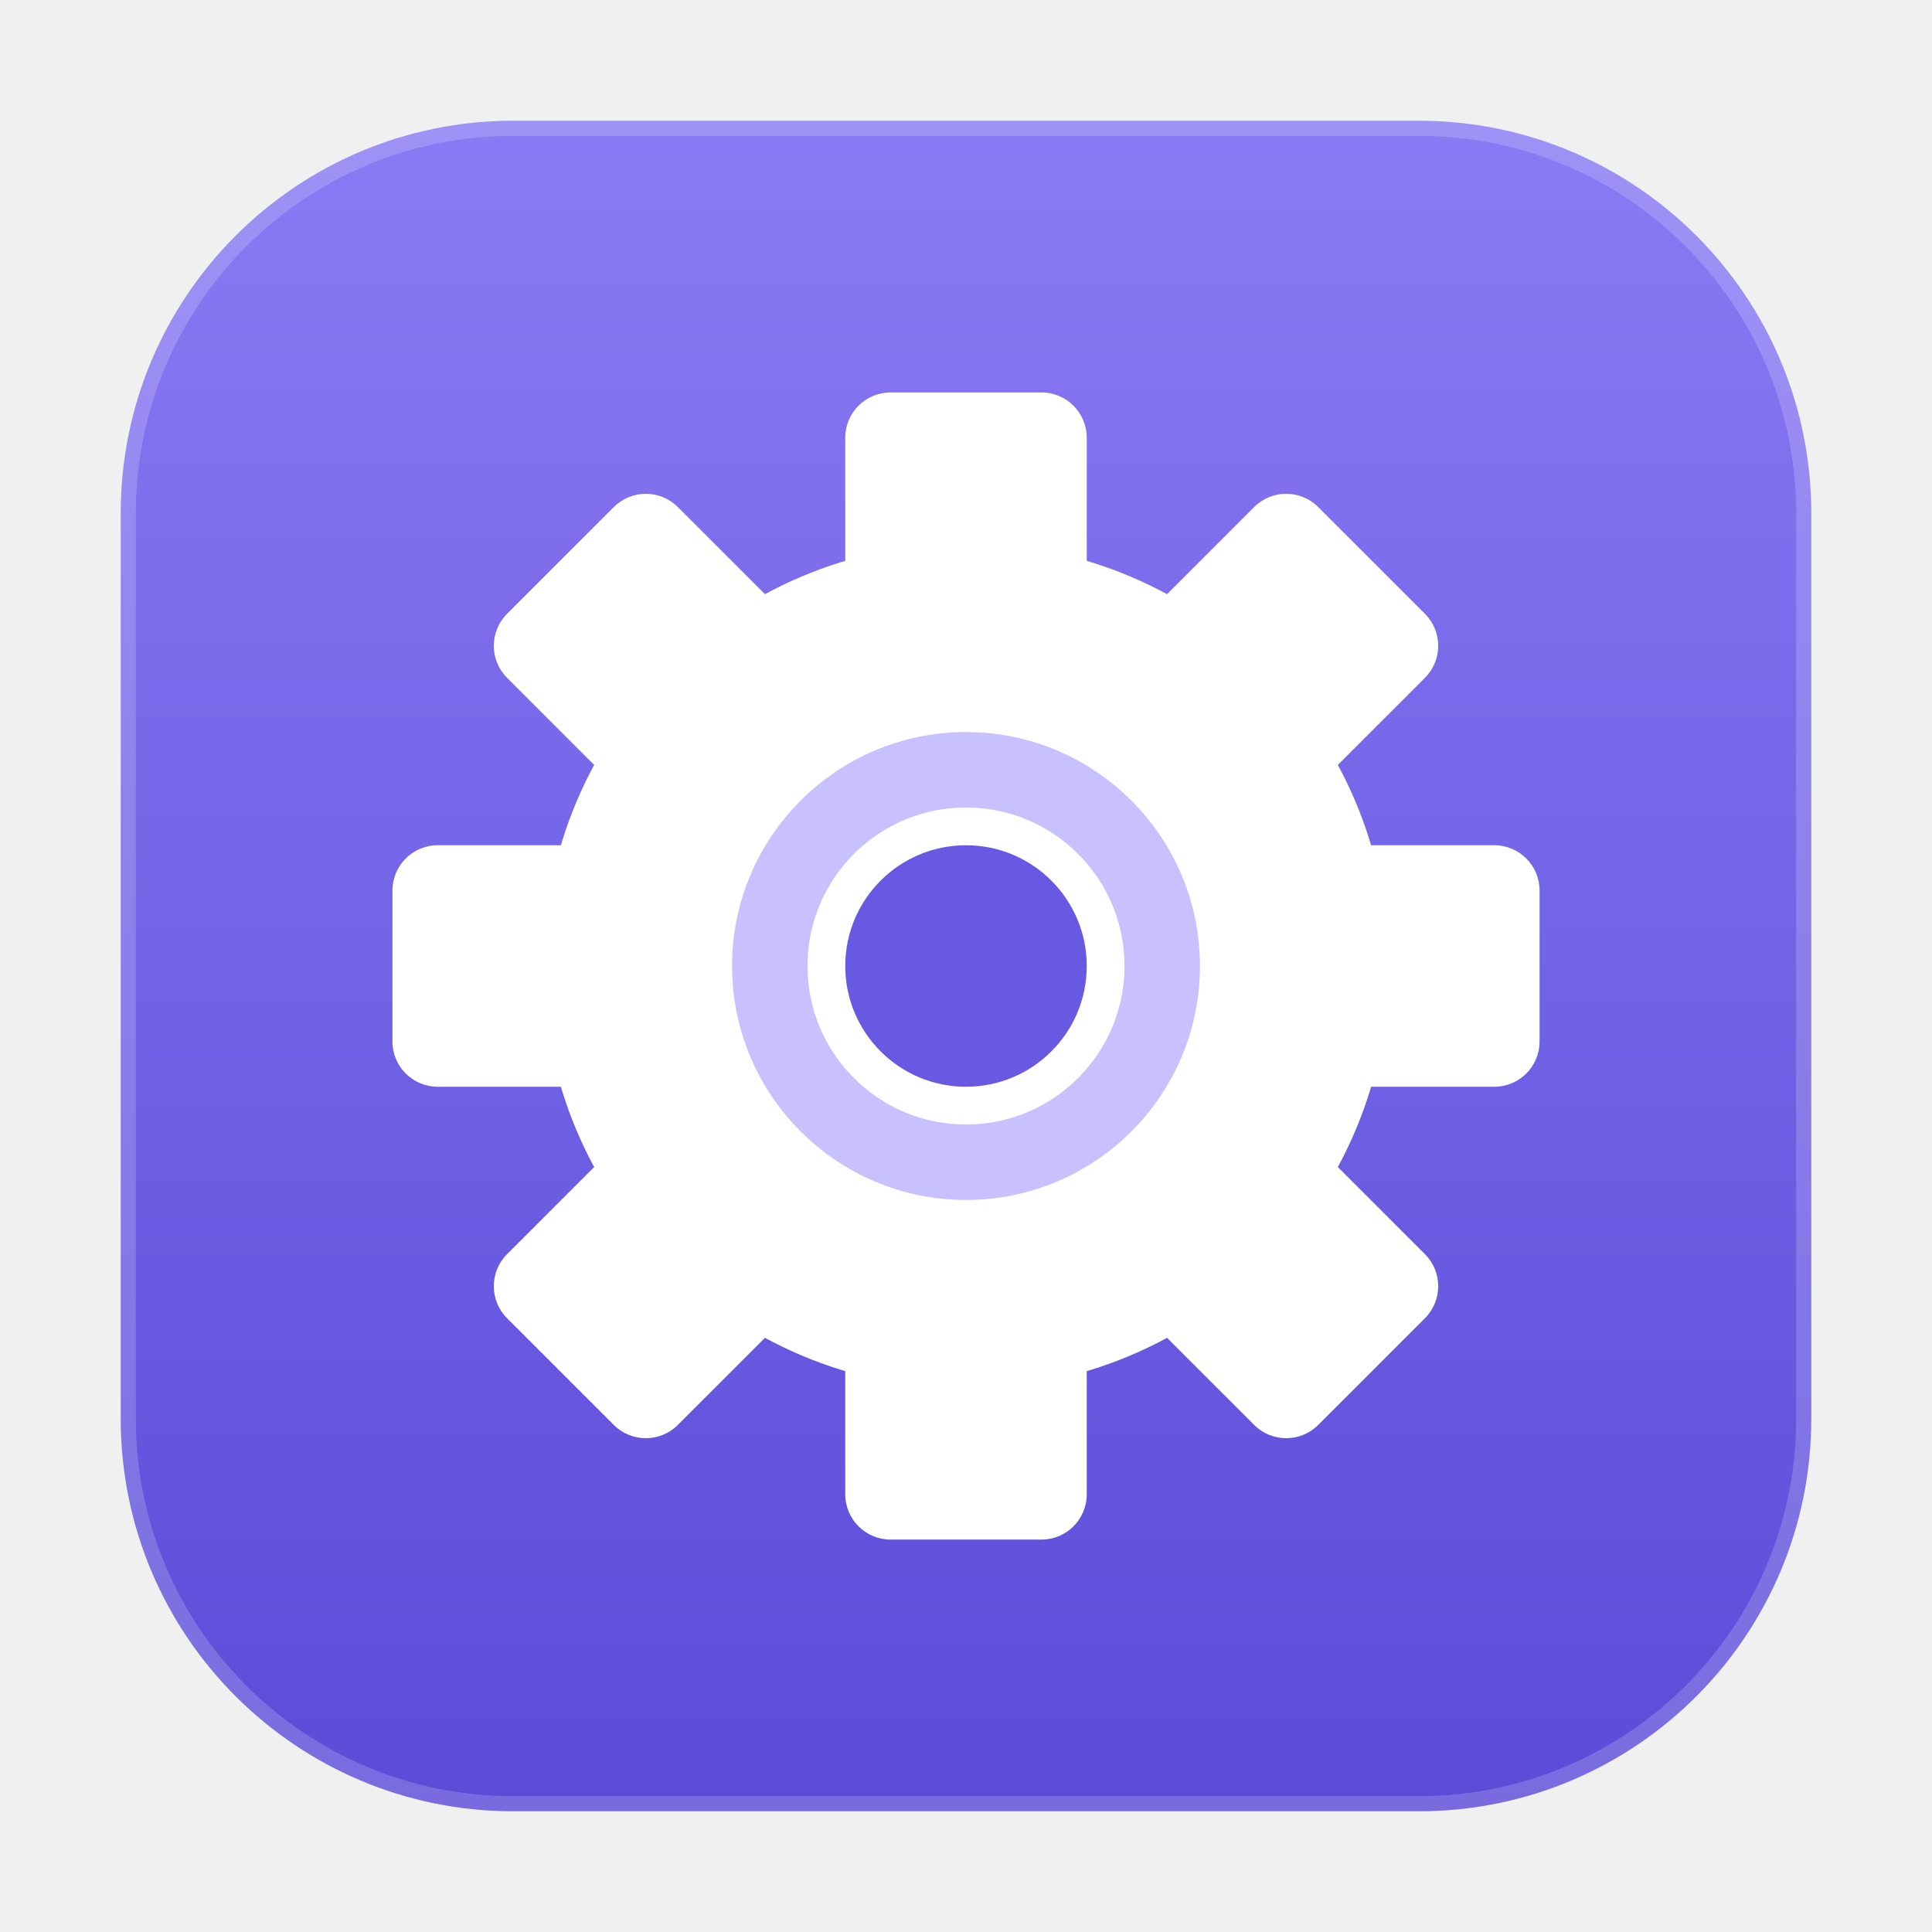
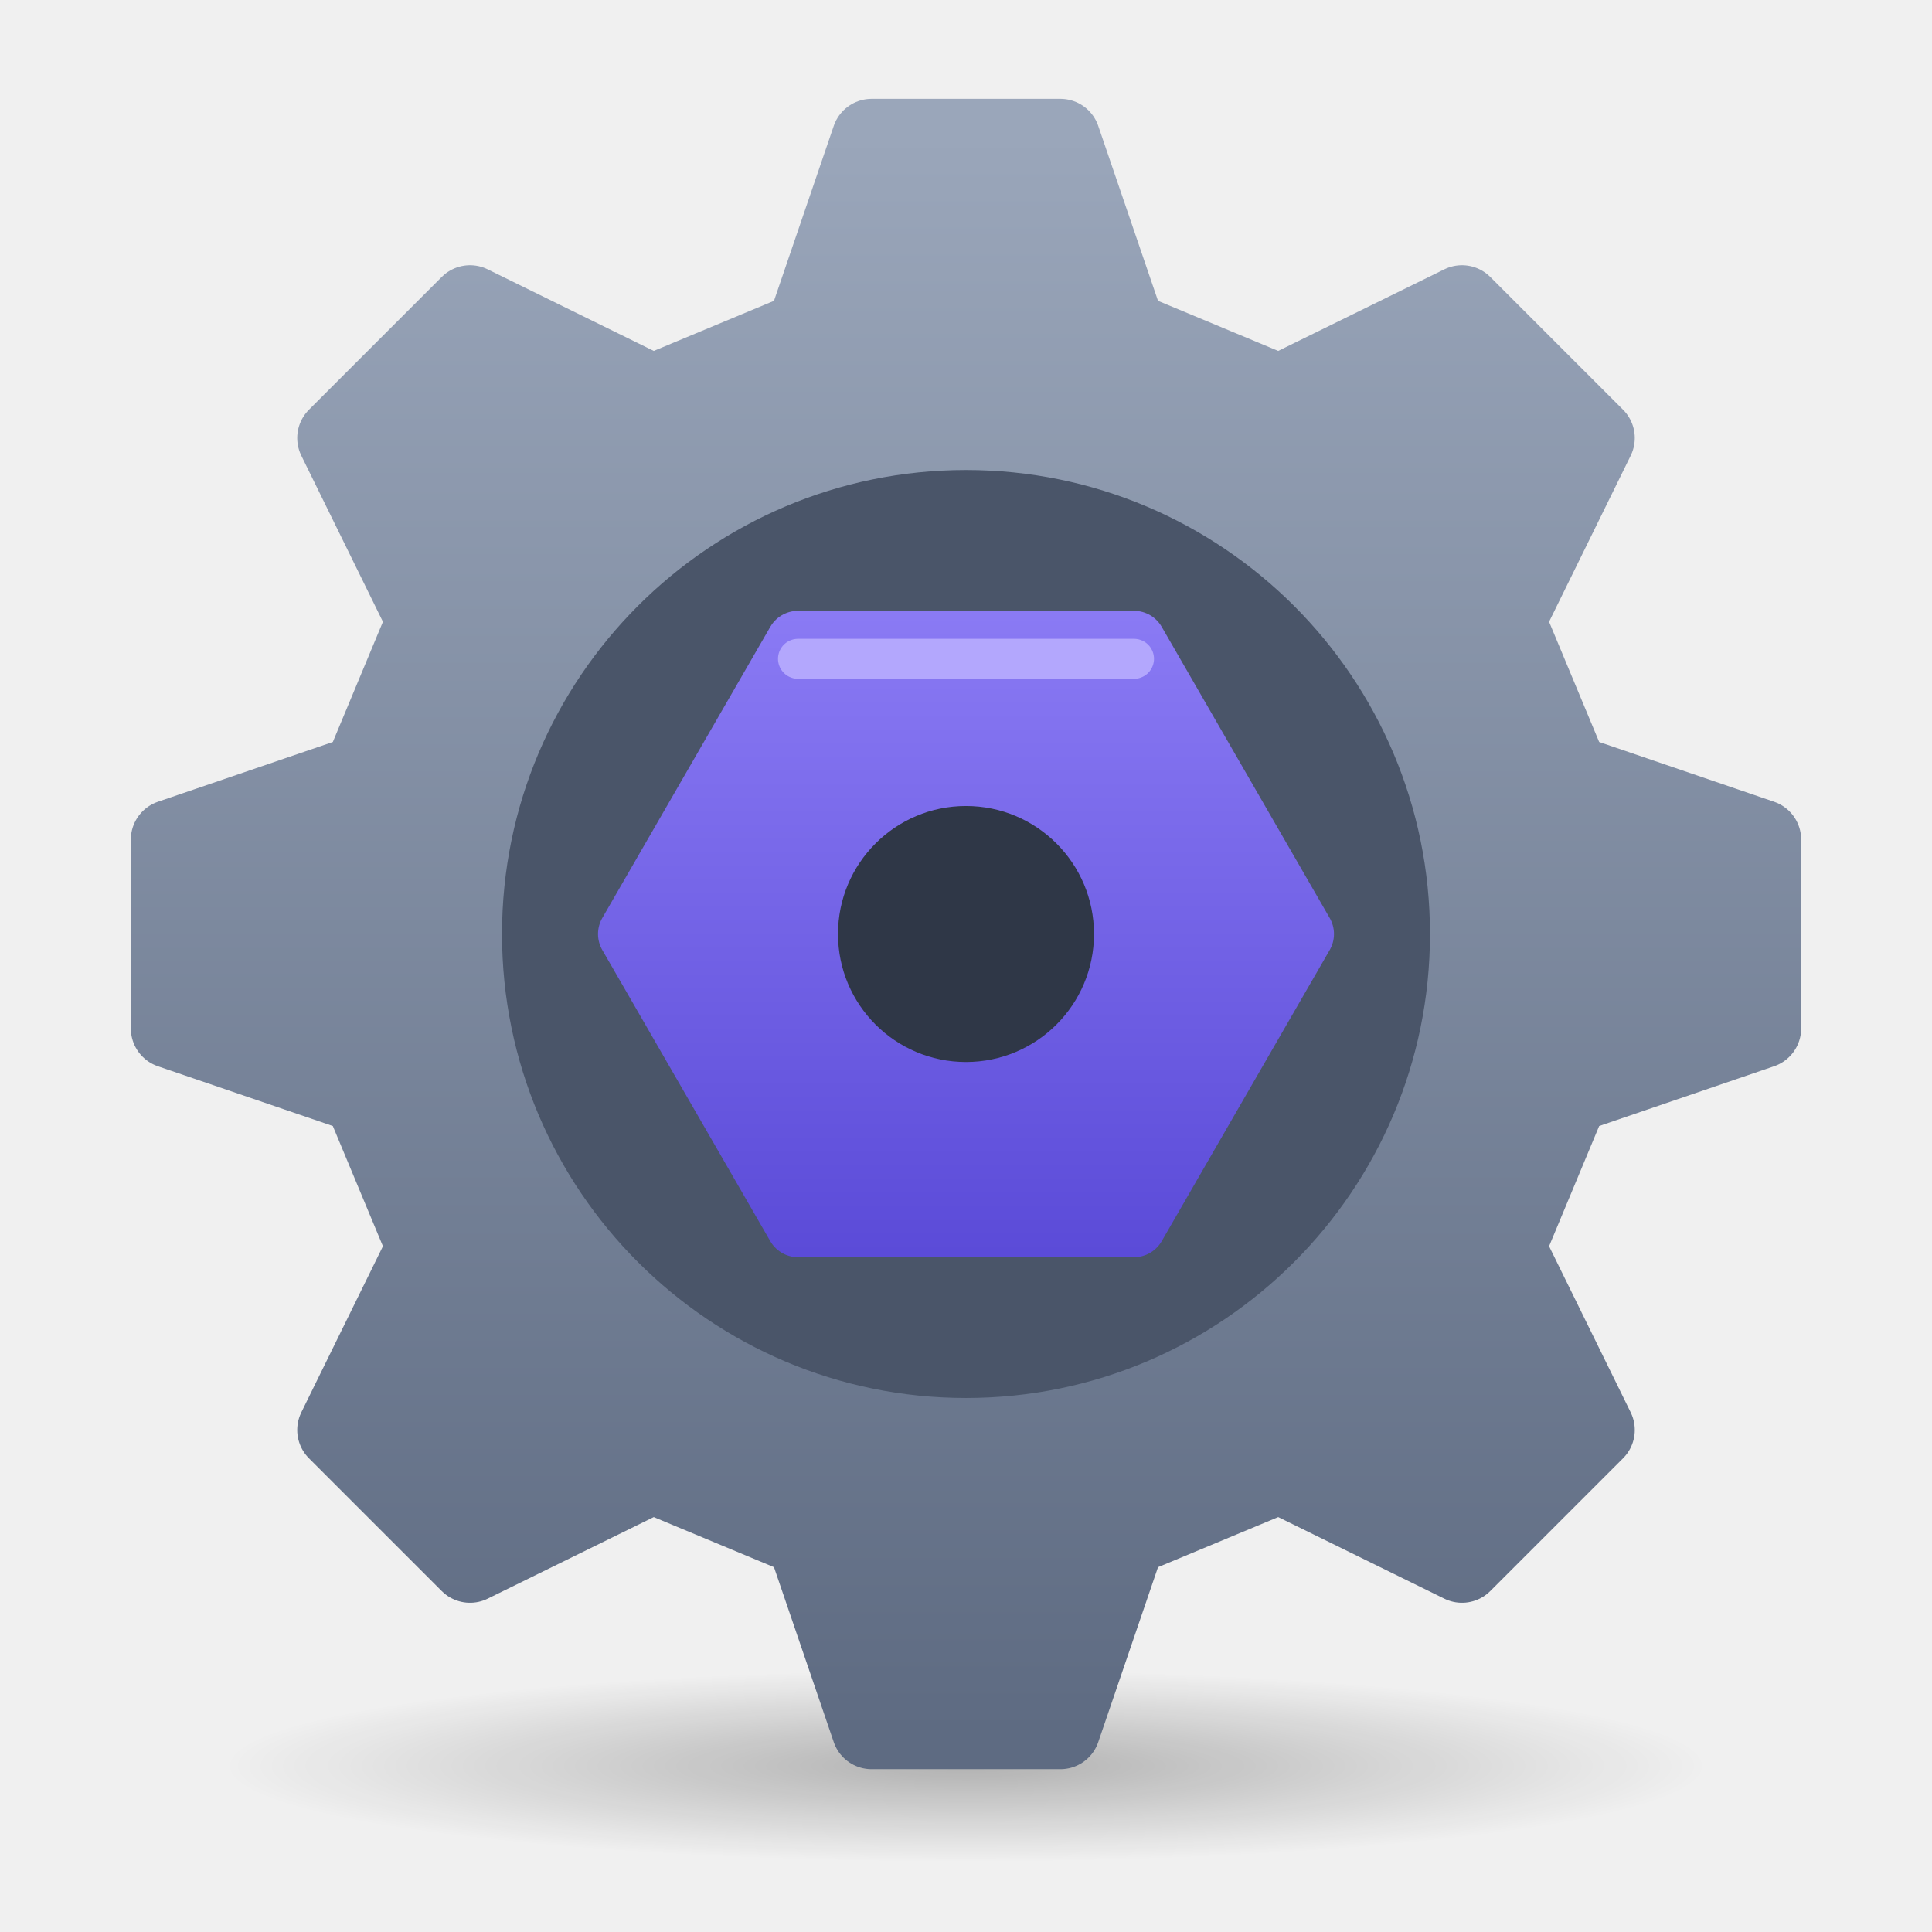
<svg xmlns="http://www.w3.org/2000/svg" width="128" height="128" viewBox="0 0 128 128">
  <defs>
-     <linearGradient id="bg" x1="0" y1="0" x2="0" y2="1">
-       <stop offset="0" stop-color="#8a7af4" />
-       <stop offset="1" stop-color="#5b4bd8" />
+     <radialGradient id="shadow" cx="0.5" cy="0.5" r="0.5">
+       <stop offset="0" stop-color="#000000" stop-opacity="0.26" />
+       <stop offset="1" stop-color="#000000" stop-opacity="0" />
+     </radialGradient>
+     <linearGradient id="gear" gradientUnits="userSpaceOnUse" x1="0" y1="12" x2="0" y2="112">
+       <stop offset="0" stop-color="#9AA6BA" />
+       <stop offset="1" stop-color="#5E6B82" />
+     </linearGradient>
+     <linearGradient id="nut" gradientUnits="userSpaceOnUse" x1="0" y1="42" x2="0" y2="82">
+       <stop offset="0" stop-color="#8A7AF4" />
+       <stop offset="1" stop-color="#5B4BD8" />
    </linearGradient>
  </defs>
-   <rect x="8" y="8" width="112" height="112" rx="26" fill="url(#bg)" />
-   <rect x="8.5" y="8.5" width="111" height="111" rx="25.5" fill="none" stroke="#ffffff" stroke-opacity="0.18" />
-   <g fill="#ffffff">
-     <rect x="56" y="26" width="16" height="16" rx="3" transform="rotate(0 64 64)" />
-     <rect x="56" y="26" width="16" height="16" rx="3" transform="rotate(45 64 64)" />
-     <rect x="56" y="26" width="16" height="16" rx="3" transform="rotate(90 64 64)" />
-     <rect x="56" y="26" width="16" height="16" rx="3" transform="rotate(135 64 64)" />
-     <rect x="56" y="26" width="16" height="16" rx="3" transform="rotate(180 64 64)" />
-     <rect x="56" y="26" width="16" height="16" rx="3" transform="rotate(225 64 64)" />
-     <rect x="56" y="26" width="16" height="16" rx="3" transform="rotate(270 64 64)" />
-     <rect x="56" y="26" width="16" height="16" rx="3" transform="rotate(315 64 64)" />
-     <circle cx="64" cy="64" r="28" />
+   <g transform="translate(64 64) scale(1.06) translate(-64 -64)">
+     <ellipse cx="64" cy="114" rx="46" ry="6" fill="url(#shadow)" />
+     <path fill="url(#gear)" stroke="url(#gear)" stroke-width="5" stroke-linejoin="round" d="M54 24.3L58.1 12.3L69.9 12.3L74 24.3L83.6 28.3L95 22.7L103.3 31L97.7 42.4L101.7 52L113.7 56.1L113.7 67.9L101.7 72L97.7 81.6L103.3 93L95 101.3L83.6 95.7L74 99.7L69.9 111.7L58.1 111.7L54 99.7L44.4 95.7L33 101.3L24.7 93L30.3 81.6L26.3 72L14.3 67.9L14.3 56.1L26.3 52L30.3 42.4L24.7 31L33 22.7L44.4 28.3Z" />
+     <circle cx="64" cy="62" r="29" fill="#4A5569" />
+     <path fill="url(#nut)" stroke="url(#nut)" stroke-width="4" stroke-linejoin="round" d="M85 62L74.5 80.2L53.5 80.2L43 62L53.5 43.8L74.5 43.8Z" />
+     <path fill="none" stroke="#B3A7FD" stroke-width="2.5" stroke-linecap="round" d="M53.5 44.8H74.5" />
+     <circle cx="64" cy="62" r="8" fill="#2F3747" />
  </g>
-   <circle cx="64" cy="64" r="13" fill="none" stroke="#c9c0ff" stroke-width="5" />
-   <circle cx="64" cy="64" r="8" fill="#6858e2" />
</svg>
